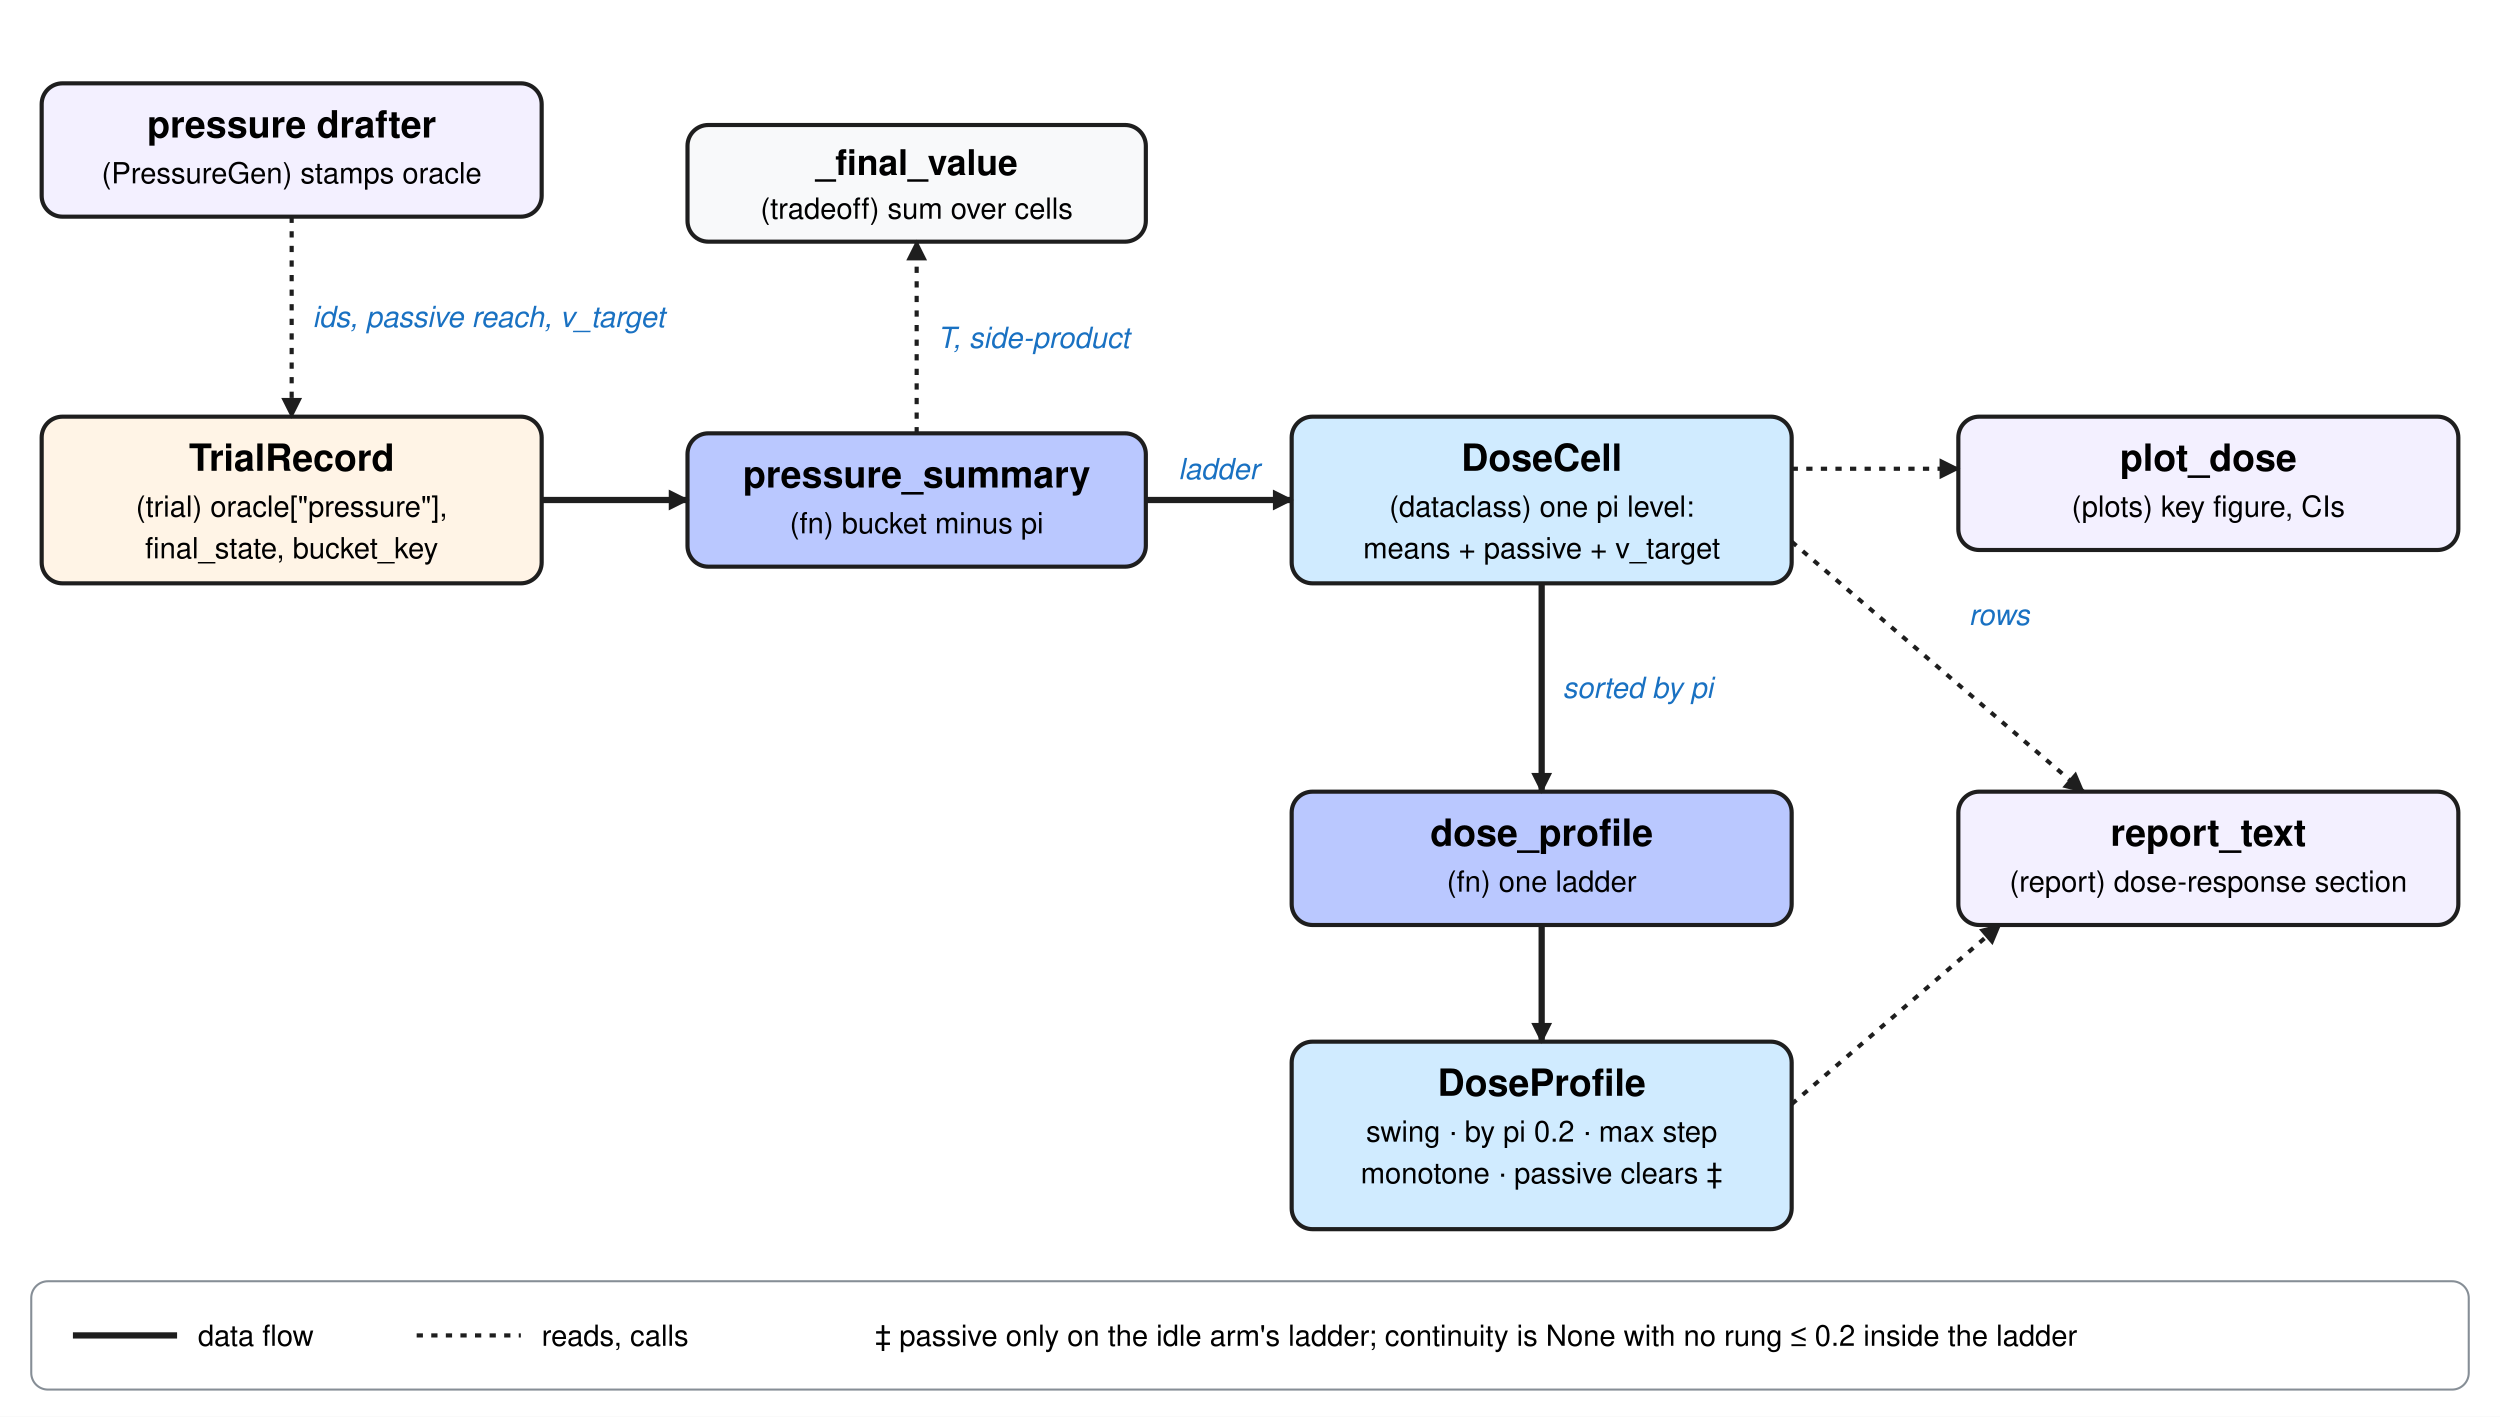
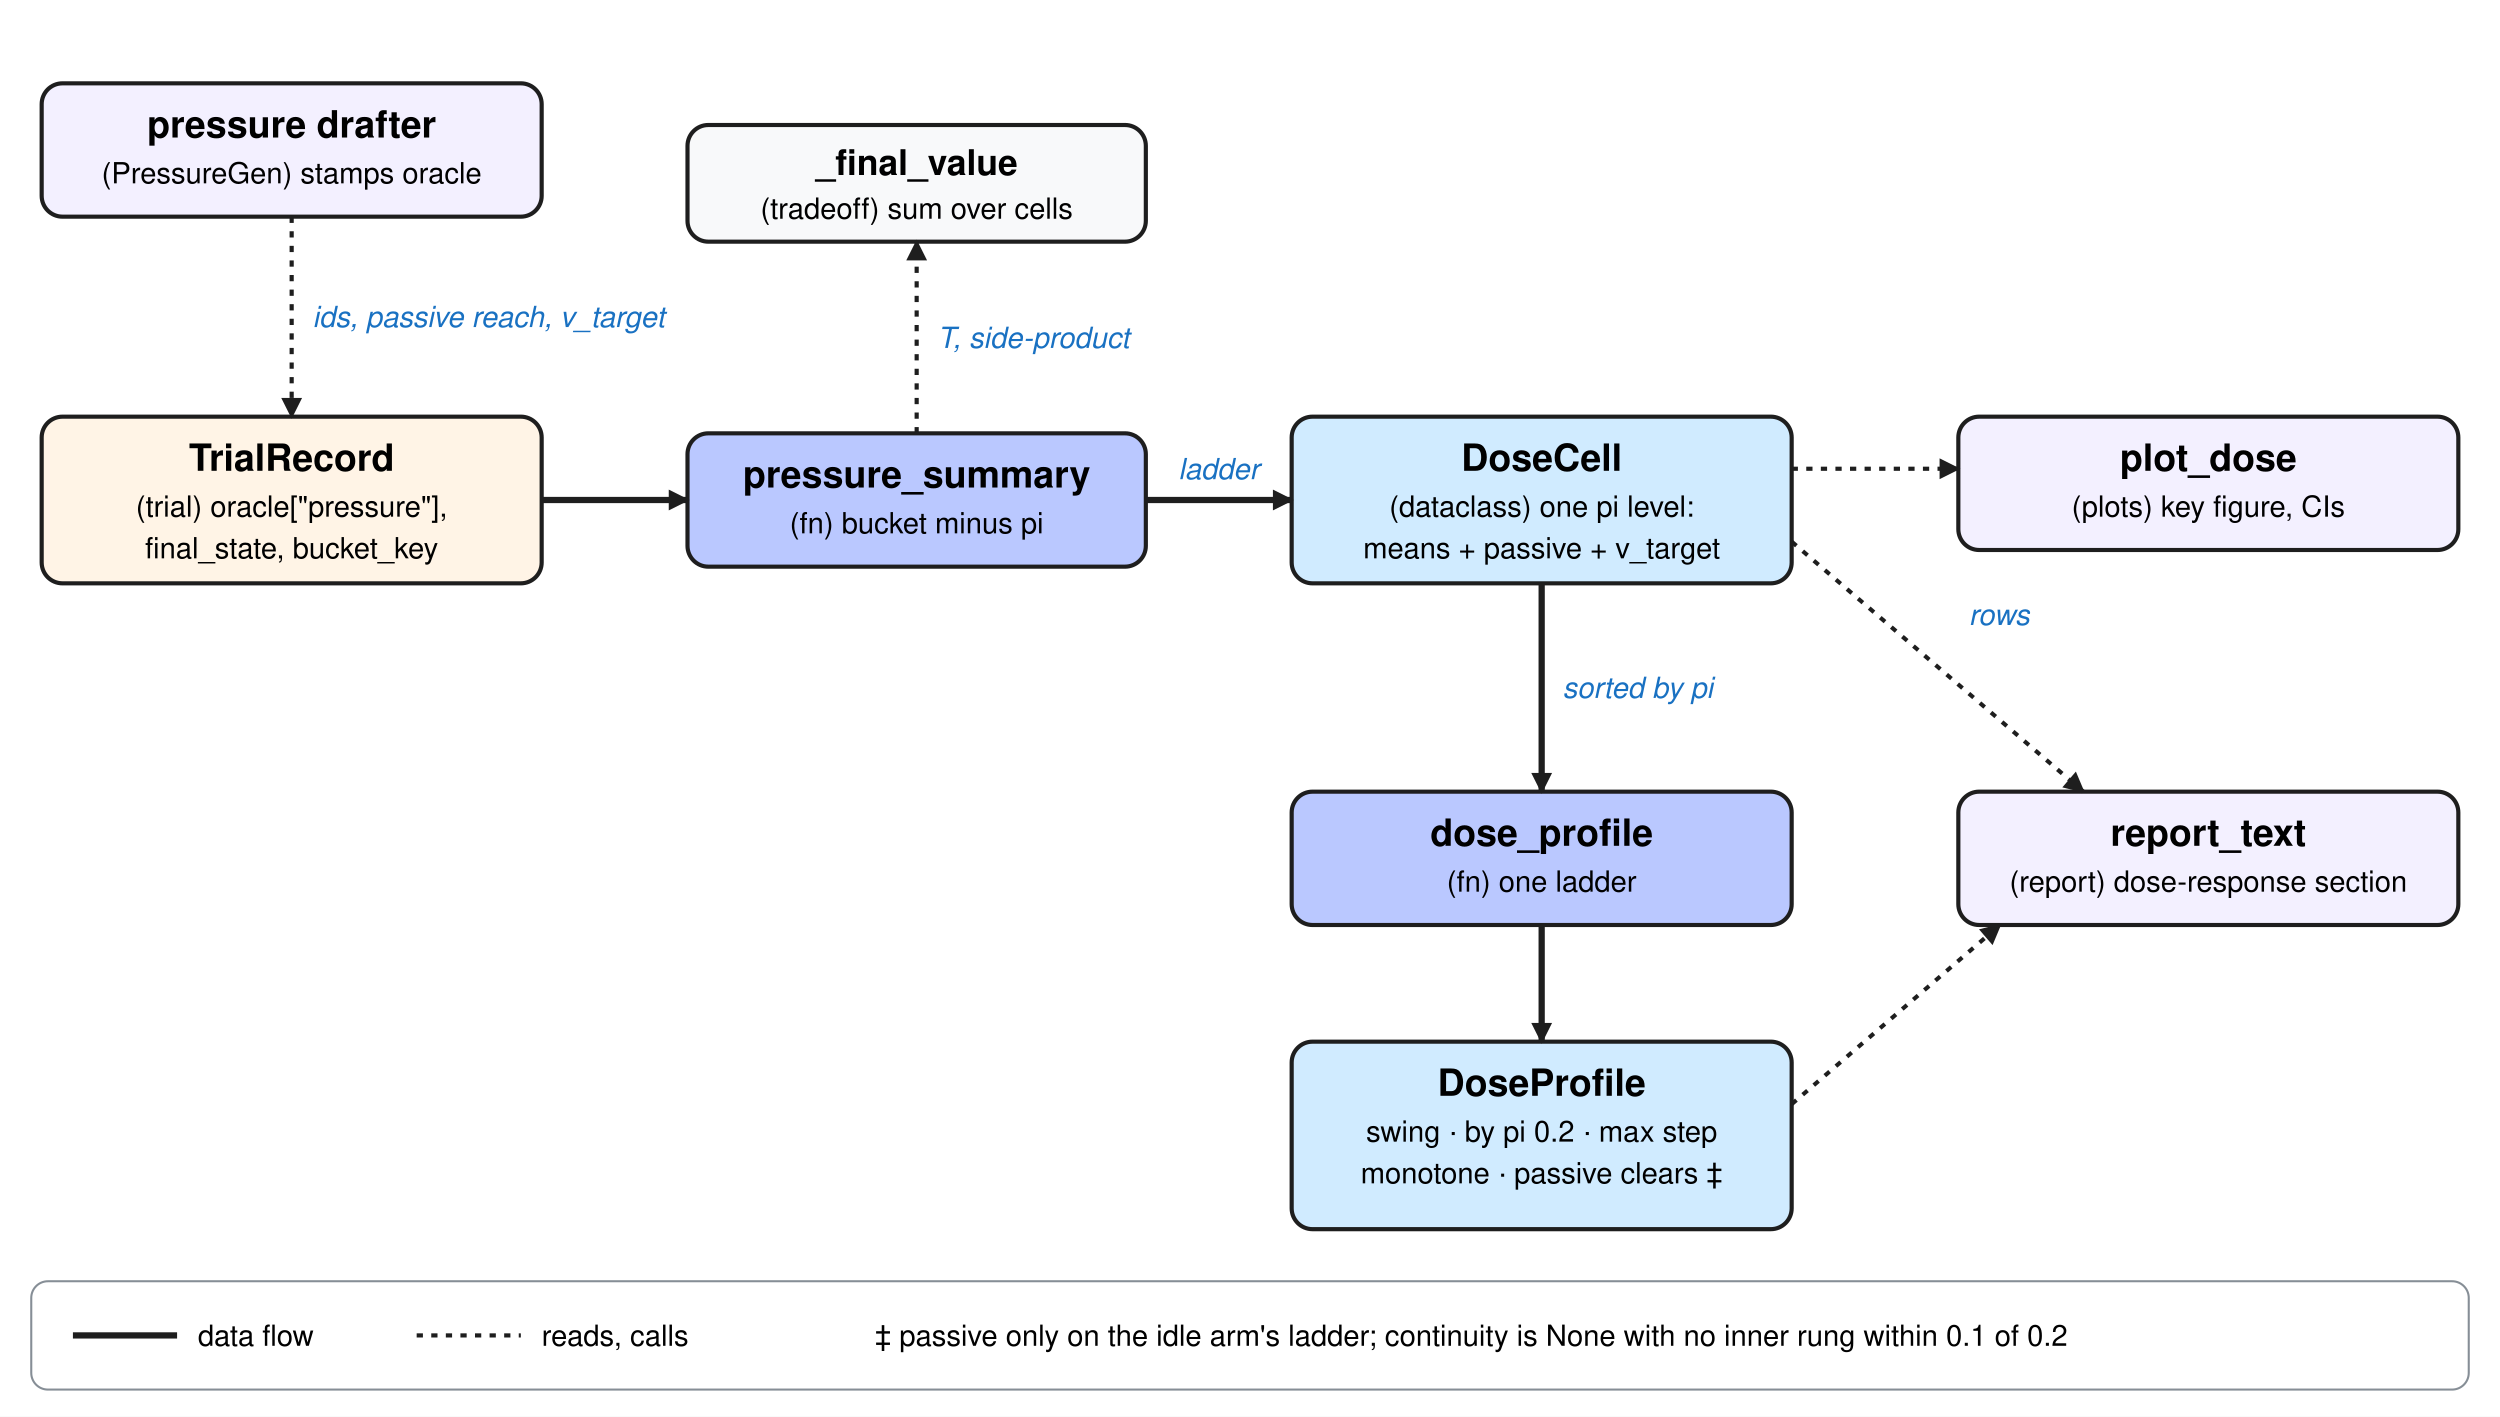
<svg xmlns="http://www.w3.org/2000/svg" width="2400" height="1360" viewBox="0 0 1200 680" font-family="Helvetica, Arial, sans-serif">
  <defs>
    <marker id="arrowhead" viewBox="0 0 10 10" refX="9" refY="5" markerUnits="userSpaceOnUse" markerWidth="10" markerHeight="10" orient="auto-start-reverse">
      <polygon id="arrowhead-shape" points="0,0 10,5 0,10" fill="#1e1e1e" />
    </marker>
  </defs>
  <rect id="bg" x="0" y="0" width="1200" height="680" fill="#ffffff" />
  <g id="n-gen">
    <rect id="n-gen-box" x="20" y="40" width="240" height="64" rx="10" fill="#f3f0ff" stroke="#1e1e1e" stroke-width="2" />
    <text id="n-gen-name" x="140" y="66" font-size="18" font-weight="600" text-anchor="middle">pressure drafter</text>
    <text id="n-gen-kind" x="140" y="88" font-size="14" text-anchor="middle">(PressureGen) stamps oracle</text>
  </g>
  <g id="n-rec">
    <rect id="n-rec-box" x="20" y="200" width="240" height="80" rx="10" fill="#fff4e6" stroke="#1e1e1e" stroke-width="2" />
    <text id="n-rec-name" x="140" y="226" font-size="18" font-weight="600" text-anchor="middle">TrialRecord</text>
    <text id="n-rec-kind" x="140" y="248" font-size="14" text-anchor="middle">(trial) oracle["pressure"],</text>
    <text id="n-rec-kind2" x="140" y="268" font-size="14" text-anchor="middle">final_state, bucket_key</text>
  </g>
  <line id="e-gen-rec" x1="140" y1="104" x2="140" y2="200" stroke="#1e1e1e" stroke-width="2" stroke-dasharray="3 4" marker-end="url(#arrowhead)" />
  <text id="l-gen-rec" x="150" y="157" font-size="14" fill="#1971c2" font-style="italic">ids, passive reach, v_target</text>
  <g id="n-fv">
    <rect id="n-fv-box" x="330" y="60" width="220" height="56" rx="10" fill="#f8f9fa" stroke="#1e1e1e" stroke-width="2" />
    <text id="n-fv-name" x="440" y="84" font-size="17" font-weight="600" text-anchor="middle">_final_value</text>
    <text id="n-fv-kind" x="440" y="105" font-size="14" text-anchor="middle">(tradeoff) sum over cells</text>
  </g>
  <g id="n-ps">
    <rect id="n-ps-box" x="330" y="208" width="220" height="64" rx="10" fill="#bac8ff" stroke="#1e1e1e" stroke-width="2" />
    <text id="n-ps-name" x="440" y="234" font-size="18" font-weight="600" text-anchor="middle">pressure_summary</text>
    <text id="n-ps-kind" x="440" y="256" font-size="14" text-anchor="middle">(fn) bucket minus pi</text>
  </g>
  <line id="e-rec-ps" x1="260" y1="240" x2="330" y2="240" stroke="#1e1e1e" stroke-width="3" marker-end="url(#arrowhead)" />
  <line id="e-ps-fv" x1="440" y1="208" x2="440" y2="116" stroke="#1e1e1e" stroke-width="2" stroke-dasharray="3 4" marker-end="url(#arrowhead)" />
  <text id="l-ps-fv" x="450" y="167" font-size="14" fill="#1971c2" font-style="italic">T, side-product</text>
  <g id="n-cell">
    <rect id="n-cell-box" x="620" y="200" width="240" height="80" rx="10" fill="#d0ebff" stroke="#1e1e1e" stroke-width="2" />
    <text id="n-cell-name" x="740" y="226" font-size="18" font-weight="600" text-anchor="middle">DoseCell</text>
    <text id="n-cell-kind" x="740" y="248" font-size="14" text-anchor="middle">(dataclass) one pi level:</text>
    <text id="n-cell-kind2" x="740" y="268" font-size="14" text-anchor="middle">means + passive + v_target</text>
  </g>
  <line id="e-ps-cell" x1="550" y1="240" x2="620" y2="240" stroke="#1e1e1e" stroke-width="3" marker-end="url(#arrowhead)" />
  <text id="l-ps-cell" x="585" y="230" font-size="14" fill="#1971c2" font-style="italic" text-anchor="middle">ladder</text>
  <g id="n-dp">
    <rect id="n-dp-box" x="620" y="380" width="240" height="64" rx="10" fill="#bac8ff" stroke="#1e1e1e" stroke-width="2" />
    <text id="n-dp-name" x="740" y="406" font-size="18" font-weight="600" text-anchor="middle">dose_profile</text>
    <text id="n-dp-kind" x="740" y="428" font-size="14" text-anchor="middle">(fn) one ladder</text>
  </g>
  <line id="e-cell-dp" x1="740" y1="280" x2="740" y2="380" stroke="#1e1e1e" stroke-width="3" marker-end="url(#arrowhead)" />
  <text id="l-cell-dp" x="750" y="335" font-size="14" fill="#1971c2" font-style="italic">sorted by pi</text>
  <g id="n-prof">
    <rect id="n-prof-box" x="620" y="500" width="240" height="90" rx="10" fill="#d0ebff" stroke="#1e1e1e" stroke-width="2" />
    <text id="n-prof-name" x="740" y="526" font-size="18" font-weight="600" text-anchor="middle">DoseProfile</text>
    <text id="n-prof-kind" x="740" y="548" font-size="14" text-anchor="middle">swing · by pi 0.2 · max step</text>
    <text id="n-prof-kind2" x="740" y="568" font-size="14" text-anchor="middle">monotone · passive clears ‡</text>
  </g>
  <line id="e-dp-prof" x1="740" y1="444" x2="740" y2="500" stroke="#1e1e1e" stroke-width="3" marker-end="url(#arrowhead)" />
  <g id="n-rep">
    <rect id="n-rep-box" x="940" y="380" width="240" height="64" rx="10" fill="#f3f0ff" stroke="#1e1e1e" stroke-width="2" />
    <text id="n-rep-name" x="1060" y="406" font-size="18" font-weight="600" text-anchor="middle">report_text</text>
    <text id="n-rep-kind" x="1060" y="428" font-size="14" text-anchor="middle">(report) dose-response section</text>
  </g>
  <line id="e-prof-rep" x1="860" y1="530" x2="960" y2="444" stroke="#1e1e1e" stroke-width="2" stroke-dasharray="3 4" marker-end="url(#arrowhead)" />
  <line id="e-cell-rep" x1="860" y1="260" x2="1000" y2="380" stroke="#1e1e1e" stroke-width="2" stroke-dasharray="3 4" marker-end="url(#arrowhead)" />
  <text id="l-cell-rep" x="945" y="300" font-size="14" fill="#1971c2" font-style="italic">rows</text>
  <g id="n-plot">
    <rect id="n-plot-box" x="940" y="200" width="240" height="64" rx="10" fill="#f3f0ff" stroke="#1e1e1e" stroke-width="2" />
    <text id="n-plot-name" x="1060" y="226" font-size="18" font-weight="600" text-anchor="middle">plot_dose</text>
    <text id="n-plot-kind" x="1060" y="248" font-size="14" text-anchor="middle">(plots) key figure, CIs</text>
  </g>
  <line id="e-cell-plot" x1="860" y1="225" x2="940" y2="225" stroke="#1e1e1e" stroke-width="2" stroke-dasharray="3 4" marker-end="url(#arrowhead)" />
  <g id="legend">
    <rect id="legend-box" x="15" y="615" width="1170" height="52" rx="8" fill="#ffffff" stroke="#868e96" stroke-width="1" />
    <line id="legend-solid" x1="35" y1="641" x2="85" y2="641" stroke="#1e1e1e" stroke-width="3" />
    <text id="legend-solid-text" x="95" y="646" font-size="14">data flow</text>
    <line id="legend-dotted" x1="200" y1="641" x2="250" y2="641" stroke="#1e1e1e" stroke-width="2" stroke-dasharray="3 4" />
    <text id="legend-dotted-text" x="260" y="646" font-size="14">reads, calls</text>
-     <text id="legend-dagger" x="420" y="646" font-size="14">‡ passive only on the idle arm's ladder; continuity is None with no rung ≤ 0.2 inside the ladder</text>
+     <text id="legend-dagger" x="420" y="646" font-size="14">‡ passive only on the idle arm's ladder; continuity is None with no inner rung within 0.1 of 0.2</text>
  </g>
</svg>
